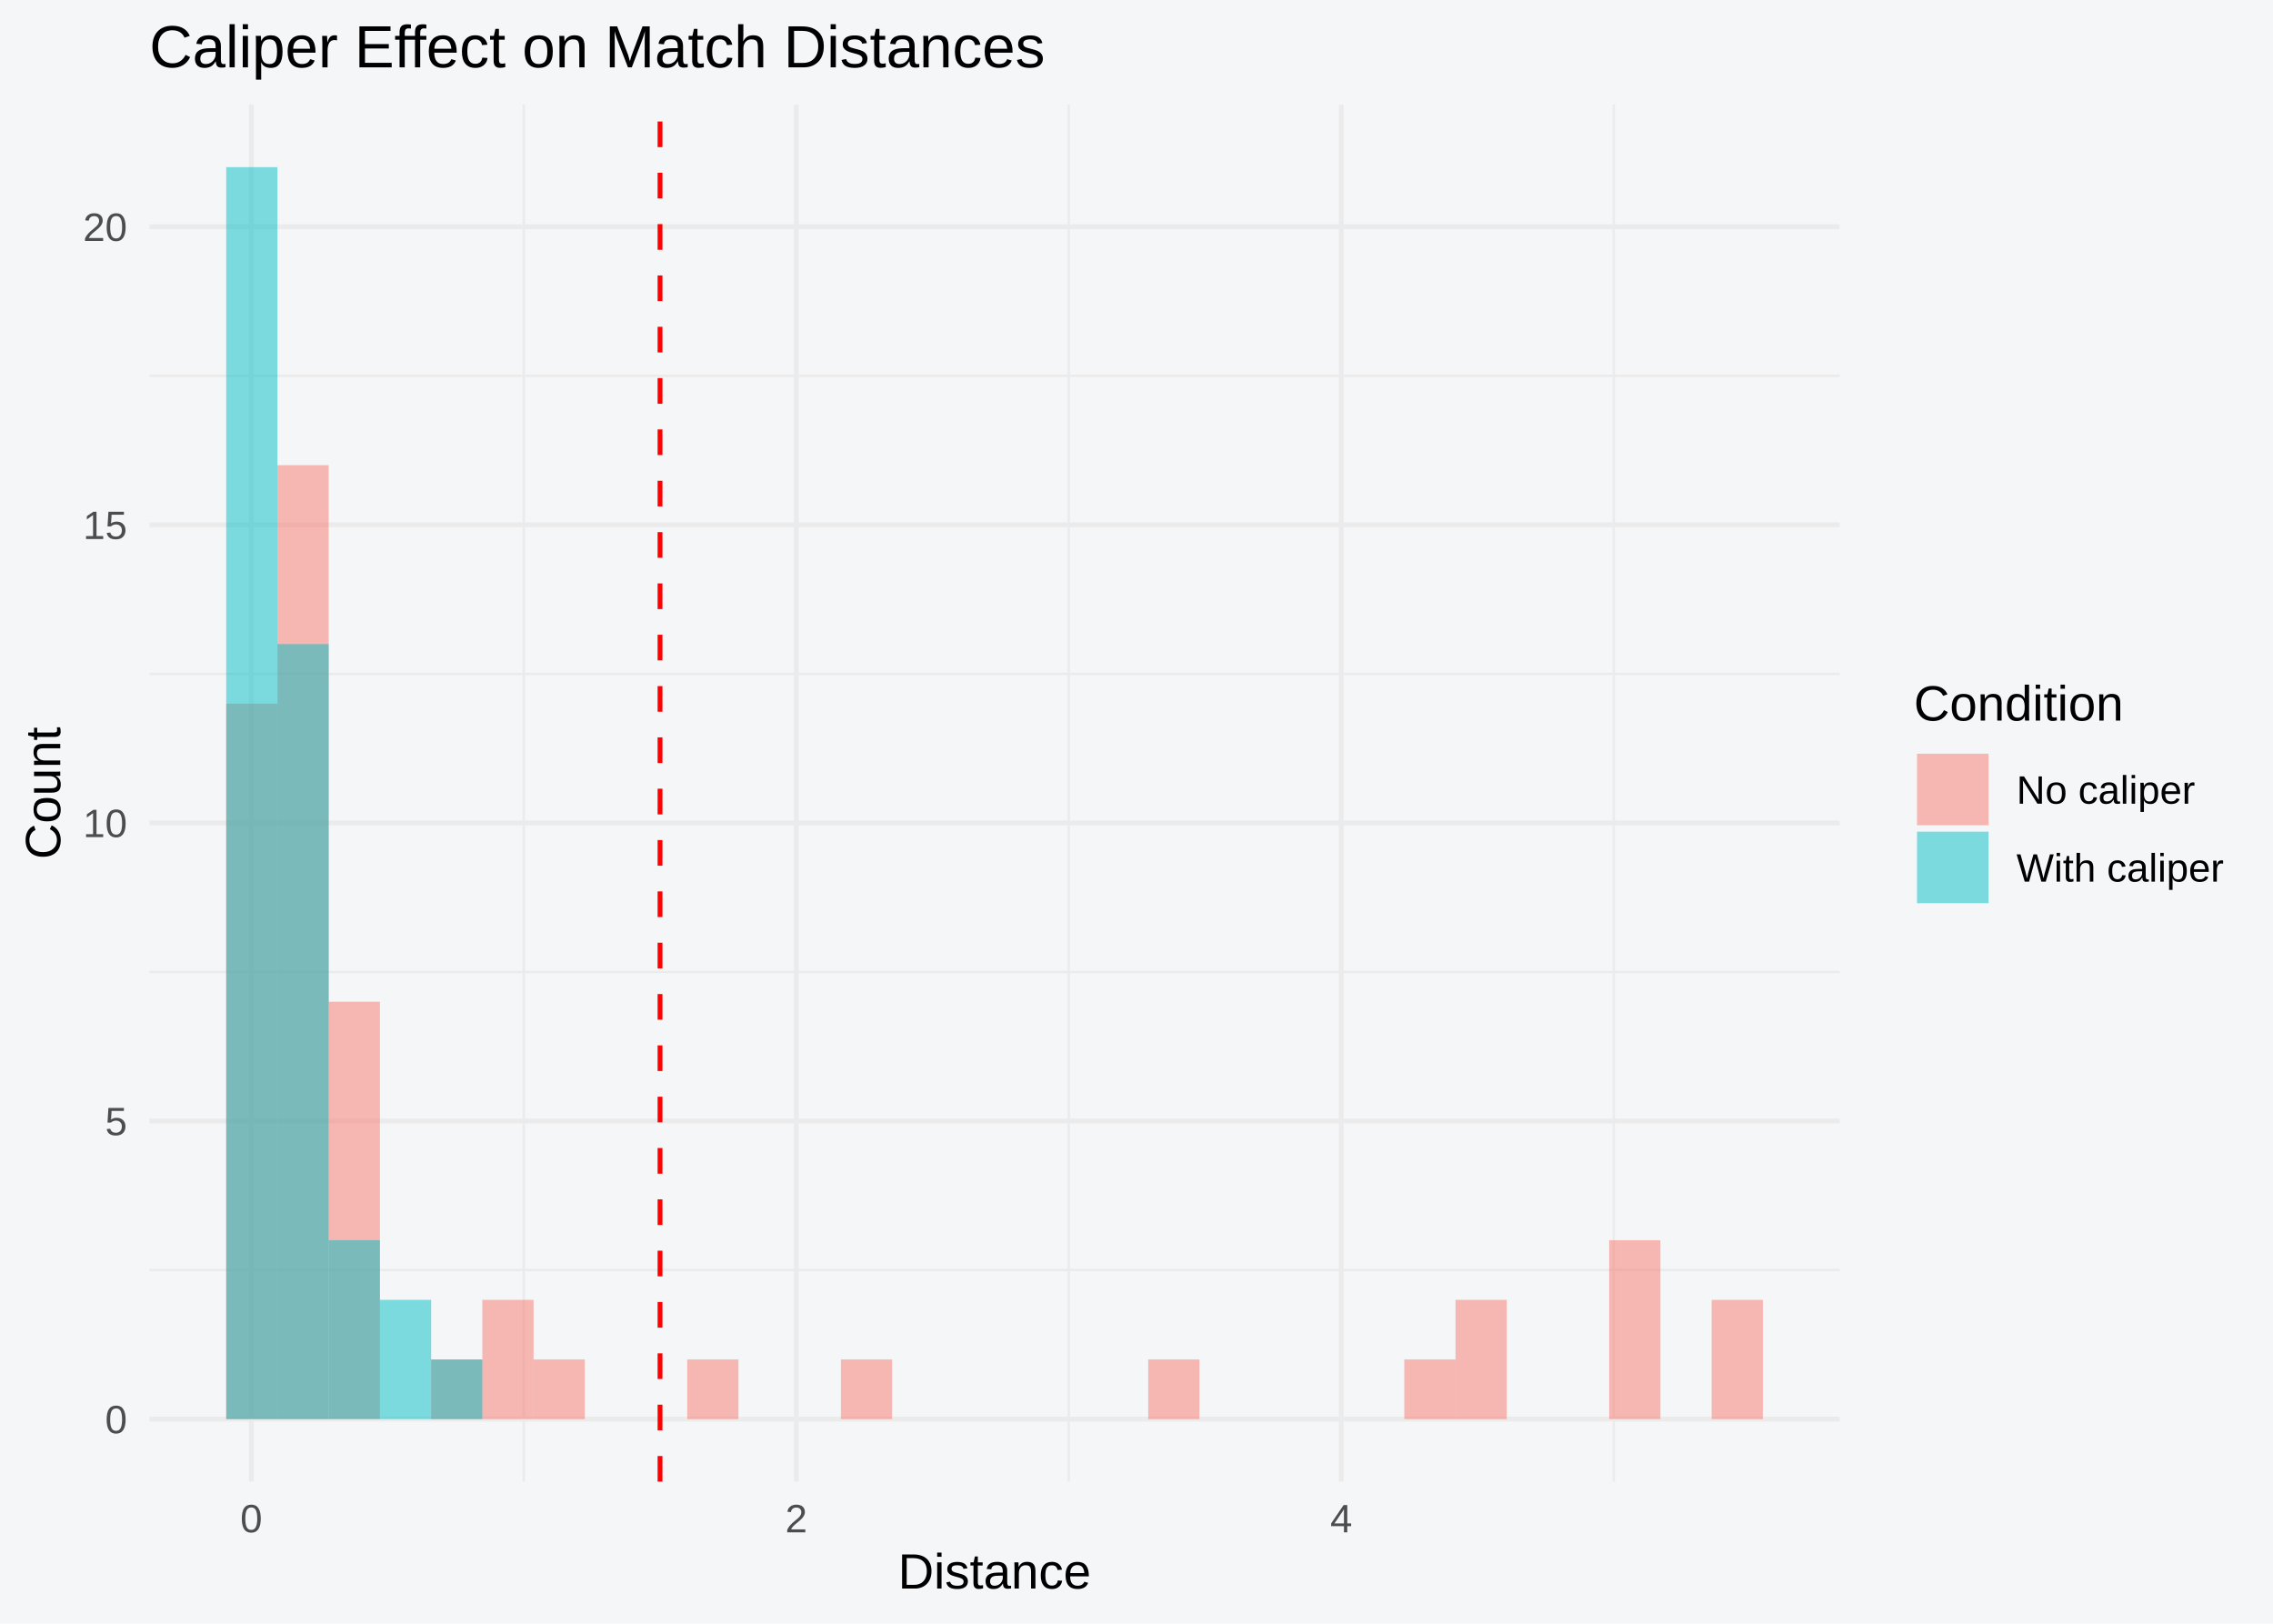
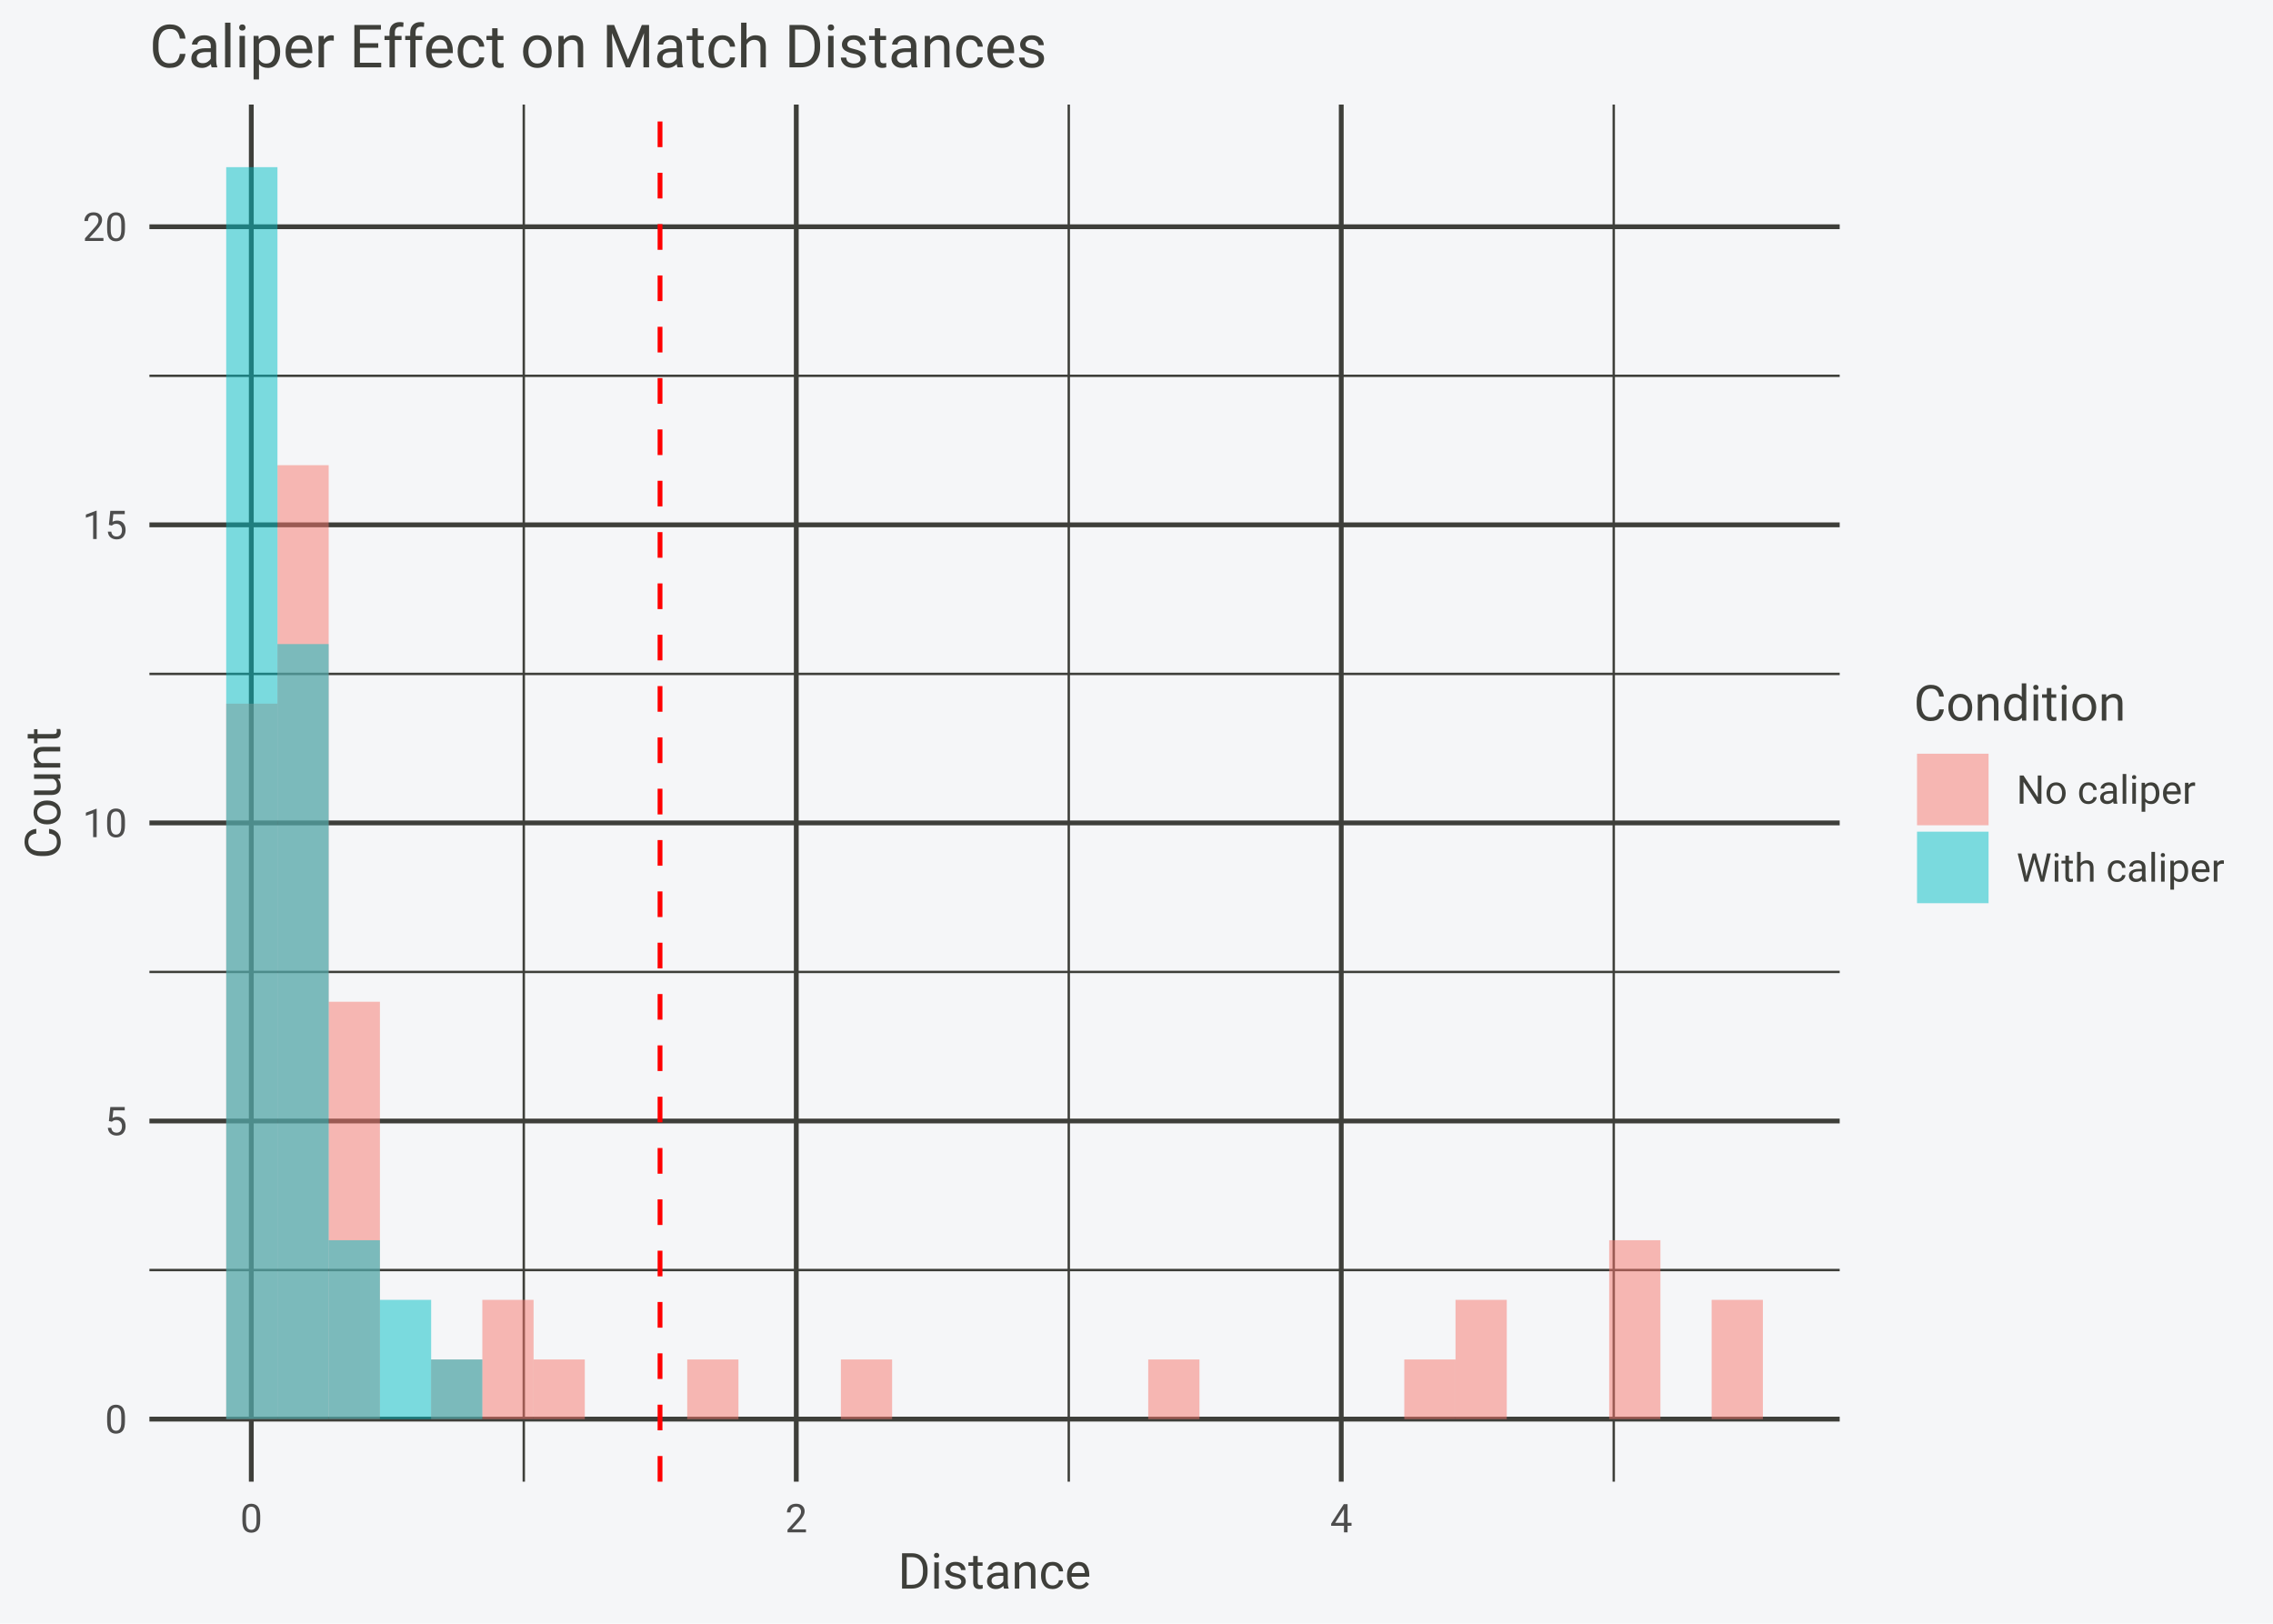
<svg xmlns="http://www.w3.org/2000/svg" width="504.00pt" height="360.00pt" viewBox="0 0 504.00 360.00">
  <g class="svglite">
    <defs>
      <style type="text/css">
-     .svglite line, .svglite polyline, .svglite polygon, .svglite path, .svglite rect, .svglite circle {
+     /* theme-aware-processed */
+     .svglite line, .svglite polyline, .svglite polygon, .svglite path, .svglite circle {
      fill: none;
-       stroke: #000000;
+       stroke: #3E3F3A;
+       stroke-linecap: round;
+       stroke-linejoin: round;
+       stroke-miterlimit: 10.00;
+     }
+     .svglite &gt; g &gt; rect {
+       fill: none;
+       stroke: #3E3F3A;
      stroke-linecap: round;
      stroke-linejoin: round;
      stroke-miterlimit: 10.00;
    }
    .svglite text {
      white-space: pre;
+       fill: #3E3F3A;
    }
    .svglite g.glyphgroup path {
      fill: inherit;
      stroke: none;
    }
  </style>
    </defs>
    <rect width="100%" height="100%" style="stroke: none; fill: #F5F6F8;" />
    <defs>
      <clipPath id="cpMC4wMHw1MDQuMDB8MC4wMHwzNjAuMDA=">
        <rect x="0.00" y="0.00" width="504.00" height="360.00" />
      </clipPath>
    </defs>
    <g clip-path="url(#cpMC4wMHw1MDQuMDB8MC4wMHwzNjAuMDA=)">
-       <rect x="0.00" y="0.00" width="504.00" height="360.00" style="stroke-width: 1.07; stroke: none;" />
-     </g>
+       <rect x="0.00" y="0.00" width="504.00" height="360.00" style="stroke-width: 1.07; stroke: none;" /> fill: #F5F6F8;' /&gt;
+ </g>
    <defs>
      <clipPath id="cpMzMuMTN8NDA3LjkyfDIzLjE4fDMyOC41MA==">
        <rect x="33.13" y="23.18" width="374.79" height="305.33" />
      </clipPath>
    </defs>
    <g clip-path="url(#cpMzMuMTN8NDA3LjkyfDIzLjE4fDMyOC41MA==)">
-       <rect x="33.13" y="23.18" width="374.79" height="305.33" style="stroke-width: 1.07; stroke: none;" />
-       <polyline points="33.13,281.58 407.92,281.58 " style="stroke-width: 0.53; stroke: #EBEBEB; stroke-linecap: butt;" />
-       <polyline points="33.13,215.49 407.92,215.49 " style="stroke-width: 0.53; stroke: #EBEBEB; stroke-linecap: butt;" />
-       <polyline points="33.13,149.41 407.92,149.41 " style="stroke-width: 0.53; stroke: #EBEBEB; stroke-linecap: butt;" />
-       <polyline points="33.13,83.32 407.92,83.32 " style="stroke-width: 0.53; stroke: #EBEBEB; stroke-linecap: butt;" />
-       <polyline points="116.14,328.50 116.14,23.18 " style="stroke-width: 0.53; stroke: #EBEBEB; stroke-linecap: butt;" />
-       <polyline points="236.98,328.50 236.98,23.18 " style="stroke-width: 0.53; stroke: #EBEBEB; stroke-linecap: butt;" />
-       <polyline points="357.82,328.50 357.82,23.18 " style="stroke-width: 0.53; stroke: #EBEBEB; stroke-linecap: butt;" />
-       <polyline points="33.13,314.63 407.92,314.63 " style="stroke-width: 1.07; stroke: #EBEBEB; stroke-linecap: butt;" />
-       <polyline points="33.13,248.54 407.92,248.54 " style="stroke-width: 1.07; stroke: #EBEBEB; stroke-linecap: butt;" />
-       <polyline points="33.13,182.45 407.92,182.45 " style="stroke-width: 1.07; stroke: #EBEBEB; stroke-linecap: butt;" />
-       <polyline points="33.13,116.36 407.92,116.36 " style="stroke-width: 1.07; stroke: #EBEBEB; stroke-linecap: butt;" />
-       <polyline points="33.13,50.27 407.92,50.27 " style="stroke-width: 1.07; stroke: #EBEBEB; stroke-linecap: butt;" />
-       <polyline points="55.72,328.50 55.72,23.18 " style="stroke-width: 1.07; stroke: #EBEBEB; stroke-linecap: butt;" />
-       <polyline points="176.56,328.50 176.56,23.18 " style="stroke-width: 1.07; stroke: #EBEBEB; stroke-linecap: butt;" />
-       <polyline points="297.40,328.50 297.40,23.18 " style="stroke-width: 1.07; stroke: #EBEBEB; stroke-linecap: butt;" />
+       <rect x="33.13" y="23.18" width="374.79" height="305.33" style="stroke-width: 1.07; stroke: none;" /> fill: #F5F6F8;' /&gt;
+ <polyline points="33.13,281.58 407.92,281.58 " style="stroke-width: 0.53; stroke: #3E3F3A; stroke-linecap: butt;" />
+       <polyline points="33.13,215.49 407.92,215.49 " style="stroke-width: 0.53; stroke: #3E3F3A; stroke-linecap: butt;" />
+       <polyline points="33.13,149.41 407.92,149.41 " style="stroke-width: 0.53; stroke: #3E3F3A; stroke-linecap: butt;" />
+       <polyline points="33.13,83.32 407.92,83.32 " style="stroke-width: 0.53; stroke: #3E3F3A; stroke-linecap: butt;" />
+       <polyline points="116.14,328.50 116.14,23.18 " style="stroke-width: 0.53; stroke: #3E3F3A; stroke-linecap: butt;" />
+       <polyline points="236.98,328.50 236.98,23.18 " style="stroke-width: 0.53; stroke: #3E3F3A; stroke-linecap: butt;" />
+       <polyline points="357.82,328.50 357.82,23.18 " style="stroke-width: 0.53; stroke: #3E3F3A; stroke-linecap: butt;" />
+       <polyline points="33.13,314.63 407.92,314.63 " style="stroke-width: 1.07; stroke: #3E3F3A; stroke-linecap: butt;" />
+       <polyline points="33.13,248.54 407.92,248.54 " style="stroke-width: 1.07; stroke: #3E3F3A; stroke-linecap: butt;" />
+       <polyline points="33.13,182.45 407.92,182.45 " style="stroke-width: 1.07; stroke: #3E3F3A; stroke-linecap: butt;" />
+       <polyline points="33.13,116.36 407.92,116.36 " style="stroke-width: 1.07; stroke: #3E3F3A; stroke-linecap: butt;" />
+       <polyline points="33.13,50.27 407.92,50.27 " style="stroke-width: 1.07; stroke: #3E3F3A; stroke-linecap: butt;" />
+       <polyline points="55.72,328.50 55.72,23.18 " style="stroke-width: 1.07; stroke: #3E3F3A; stroke-linecap: butt;" />
+       <polyline points="176.56,328.50 176.56,23.18 " style="stroke-width: 1.07; stroke: #3E3F3A; stroke-linecap: butt;" />
+       <polyline points="297.40,328.50 297.40,23.18 " style="stroke-width: 1.07; stroke: #3E3F3A; stroke-linecap: butt;" />
      <rect x="50.16" y="156.01" width="11.36" height="158.61" style="stroke-width: 1.07; stroke: none; stroke-linecap: butt; stroke-linejoin: miter; fill: #F8766D; fill-opacity: 0.50;" />
      <rect x="61.52" y="103.14" width="11.36" height="211.48" style="stroke-width: 1.07; stroke: none; stroke-linecap: butt; stroke-linejoin: miter; fill: #F8766D; fill-opacity: 0.50;" />
      <rect x="72.88" y="222.10" width="11.36" height="92.52" style="stroke-width: 1.07; stroke: none; stroke-linecap: butt; stroke-linejoin: miter; fill: #F8766D; fill-opacity: 0.50;" />
      <rect x="84.24" y="314.63" width="11.36" height="0.00" style="stroke-width: 1.07; stroke: none; stroke-linecap: butt; stroke-linejoin: miter; fill: #F8766D; fill-opacity: 0.50;" />
      <rect x="95.59" y="301.41" width="11.36" height="13.22" style="stroke-width: 1.07; stroke: none; stroke-linecap: butt; stroke-linejoin: miter; fill: #F8766D; fill-opacity: 0.50;" />
      <rect x="106.95" y="288.19" width="11.36" height="26.44" style="stroke-width: 1.07; stroke: none; stroke-linecap: butt; stroke-linejoin: miter; fill: #F8766D; fill-opacity: 0.50;" />
      <rect x="118.31" y="301.41" width="11.36" height="13.22" style="stroke-width: 1.07; stroke: none; stroke-linecap: butt; stroke-linejoin: miter; fill: #F8766D; fill-opacity: 0.50;" />
      <rect x="129.67" y="314.63" width="11.36" height="0.00" style="stroke-width: 1.07; stroke: none; stroke-linecap: butt; stroke-linejoin: miter; fill: #F8766D; fill-opacity: 0.50;" />
      <rect x="141.02" y="314.63" width="11.36" height="0.00" style="stroke-width: 1.07; stroke: none; stroke-linecap: butt; stroke-linejoin: miter; fill: #F8766D; fill-opacity: 0.50;" />
      <rect x="152.38" y="301.41" width="11.36" height="13.22" style="stroke-width: 1.07; stroke: none; stroke-linecap: butt; stroke-linejoin: miter; fill: #F8766D; fill-opacity: 0.50;" />
      <rect x="163.74" y="314.63" width="11.36" height="0.00" style="stroke-width: 1.07; stroke: none; stroke-linecap: butt; stroke-linejoin: miter; fill: #F8766D; fill-opacity: 0.50;" />
      <rect x="175.09" y="314.63" width="11.36" height="0.00" style="stroke-width: 1.07; stroke: none; stroke-linecap: butt; stroke-linejoin: miter; fill: #F8766D; fill-opacity: 0.50;" />
      <rect x="186.45" y="301.41" width="11.36" height="13.22" style="stroke-width: 1.07; stroke: none; stroke-linecap: butt; stroke-linejoin: miter; fill: #F8766D; fill-opacity: 0.50;" />
      <rect x="197.81" y="314.63" width="11.36" height="0.00" style="stroke-width: 1.07; stroke: none; stroke-linecap: butt; stroke-linejoin: miter; fill: #F8766D; fill-opacity: 0.50;" />
      <rect x="209.17" y="314.63" width="11.36" height="0.00" style="stroke-width: 1.07; stroke: none; stroke-linecap: butt; stroke-linejoin: miter; fill: #F8766D; fill-opacity: 0.50;" />
      <rect x="220.52" y="314.63" width="11.36" height="0.00" style="stroke-width: 1.07; stroke: none; stroke-linecap: butt; stroke-linejoin: miter; fill: #F8766D; fill-opacity: 0.50;" />
      <rect x="231.88" y="314.63" width="11.36" height="0.00" style="stroke-width: 1.07; stroke: none; stroke-linecap: butt; stroke-linejoin: miter; fill: #F8766D; fill-opacity: 0.50;" />
      <rect x="243.24" y="314.63" width="11.36" height="0.00" style="stroke-width: 1.07; stroke: none; stroke-linecap: butt; stroke-linejoin: miter; fill: #F8766D; fill-opacity: 0.50;" />
      <rect x="254.60" y="301.41" width="11.36" height="13.22" style="stroke-width: 1.07; stroke: none; stroke-linecap: butt; stroke-linejoin: miter; fill: #F8766D; fill-opacity: 0.50;" />
      <rect x="265.95" y="314.63" width="11.36" height="0.00" style="stroke-width: 1.07; stroke: none; stroke-linecap: butt; stroke-linejoin: miter; fill: #F8766D; fill-opacity: 0.50;" />
      <rect x="277.31" y="314.63" width="11.36" height="0.00" style="stroke-width: 1.07; stroke: none; stroke-linecap: butt; stroke-linejoin: miter; fill: #F8766D; fill-opacity: 0.50;" />
      <rect x="288.67" y="314.63" width="11.36" height="0.00" style="stroke-width: 1.07; stroke: none; stroke-linecap: butt; stroke-linejoin: miter; fill: #F8766D; fill-opacity: 0.50;" />
      <rect x="300.03" y="314.63" width="11.36" height="0.00" style="stroke-width: 1.07; stroke: none; stroke-linecap: butt; stroke-linejoin: miter; fill: #F8766D; fill-opacity: 0.50;" />
      <rect x="311.38" y="301.41" width="11.36" height="13.22" style="stroke-width: 1.07; stroke: none; stroke-linecap: butt; stroke-linejoin: miter; fill: #F8766D; fill-opacity: 0.50;" />
      <rect x="322.74" y="288.19" width="11.36" height="26.44" style="stroke-width: 1.07; stroke: none; stroke-linecap: butt; stroke-linejoin: miter; fill: #F8766D; fill-opacity: 0.50;" />
      <rect x="334.10" y="314.63" width="11.36" height="0.00" style="stroke-width: 1.07; stroke: none; stroke-linecap: butt; stroke-linejoin: miter; fill: #F8766D; fill-opacity: 0.50;" />
      <rect x="345.46" y="314.63" width="11.36" height="0.00" style="stroke-width: 1.07; stroke: none; stroke-linecap: butt; stroke-linejoin: miter; fill: #F8766D; fill-opacity: 0.50;" />
      <rect x="356.81" y="274.97" width="11.36" height="39.65" style="stroke-width: 1.07; stroke: none; stroke-linecap: butt; stroke-linejoin: miter; fill: #F8766D; fill-opacity: 0.50;" />
      <rect x="368.17" y="314.63" width="11.36" height="0.00" style="stroke-width: 1.07; stroke: none; stroke-linecap: butt; stroke-linejoin: miter; fill: #F8766D; fill-opacity: 0.50;" />
      <rect x="379.53" y="288.19" width="11.36" height="26.44" style="stroke-width: 1.07; stroke: none; stroke-linecap: butt; stroke-linejoin: miter; fill: #F8766D; fill-opacity: 0.50;" />
      <rect x="50.16" y="37.06" width="11.36" height="277.57" style="stroke-width: 1.07; stroke: none; stroke-linecap: butt; stroke-linejoin: miter; fill: #00BFC4; fill-opacity: 0.50;" />
      <rect x="61.52" y="142.80" width="11.36" height="171.83" style="stroke-width: 1.07; stroke: none; stroke-linecap: butt; stroke-linejoin: miter; fill: #00BFC4; fill-opacity: 0.50;" />
      <rect x="72.88" y="274.97" width="11.36" height="39.65" style="stroke-width: 1.07; stroke: none; stroke-linecap: butt; stroke-linejoin: miter; fill: #00BFC4; fill-opacity: 0.50;" />
      <rect x="84.24" y="288.19" width="11.36" height="26.44" style="stroke-width: 1.07; stroke: none; stroke-linecap: butt; stroke-linejoin: miter; fill: #00BFC4; fill-opacity: 0.50;" />
      <rect x="95.59" y="301.41" width="11.36" height="13.22" style="stroke-width: 1.07; stroke: none; stroke-linecap: butt; stroke-linejoin: miter; fill: #00BFC4; fill-opacity: 0.50;" />
      <rect x="106.95" y="314.63" width="11.36" height="0.00" style="stroke-width: 1.07; stroke: none; stroke-linecap: butt; stroke-linejoin: miter; fill: #00BFC4; fill-opacity: 0.50;" />
      <rect x="118.31" y="314.63" width="11.36" height="0.00" style="stroke-width: 1.07; stroke: none; stroke-linecap: butt; stroke-linejoin: miter; fill: #00BFC4; fill-opacity: 0.50;" />
      <rect x="129.67" y="314.63" width="11.36" height="0.00" style="stroke-width: 1.07; stroke: none; stroke-linecap: butt; stroke-linejoin: miter; fill: #00BFC4; fill-opacity: 0.50;" />
      <rect x="141.02" y="314.63" width="11.36" height="0.00" style="stroke-width: 1.07; stroke: none; stroke-linecap: butt; stroke-linejoin: miter; fill: #00BFC4; fill-opacity: 0.50;" />
      <rect x="152.38" y="314.63" width="11.36" height="0.00" style="stroke-width: 1.07; stroke: none; stroke-linecap: butt; stroke-linejoin: miter; fill: #00BFC4; fill-opacity: 0.50;" />
      <rect x="163.74" y="314.63" width="11.36" height="0.00" style="stroke-width: 1.07; stroke: none; stroke-linecap: butt; stroke-linejoin: miter; fill: #00BFC4; fill-opacity: 0.50;" />
      <rect x="175.09" y="314.63" width="11.36" height="0.00" style="stroke-width: 1.07; stroke: none; stroke-linecap: butt; stroke-linejoin: miter; fill: #00BFC4; fill-opacity: 0.50;" />
      <rect x="186.45" y="314.63" width="11.36" height="0.00" style="stroke-width: 1.07; stroke: none; stroke-linecap: butt; stroke-linejoin: miter; fill: #00BFC4; fill-opacity: 0.50;" />
      <rect x="197.81" y="314.63" width="11.36" height="0.00" style="stroke-width: 1.07; stroke: none; stroke-linecap: butt; stroke-linejoin: miter; fill: #00BFC4; fill-opacity: 0.50;" />
      <rect x="209.17" y="314.63" width="11.36" height="0.00" style="stroke-width: 1.07; stroke: none; stroke-linecap: butt; stroke-linejoin: miter; fill: #00BFC4; fill-opacity: 0.50;" />
      <rect x="220.52" y="314.63" width="11.36" height="0.00" style="stroke-width: 1.07; stroke: none; stroke-linecap: butt; stroke-linejoin: miter; fill: #00BFC4; fill-opacity: 0.50;" />
      <rect x="231.88" y="314.63" width="11.36" height="0.00" style="stroke-width: 1.07; stroke: none; stroke-linecap: butt; stroke-linejoin: miter; fill: #00BFC4; fill-opacity: 0.50;" />
      <rect x="243.24" y="314.63" width="11.36" height="0.00" style="stroke-width: 1.07; stroke: none; stroke-linecap: butt; stroke-linejoin: miter; fill: #00BFC4; fill-opacity: 0.50;" />
      <rect x="254.60" y="314.63" width="11.36" height="0.00" style="stroke-width: 1.07; stroke: none; stroke-linecap: butt; stroke-linejoin: miter; fill: #00BFC4; fill-opacity: 0.50;" />
      <rect x="265.95" y="314.63" width="11.36" height="0.00" style="stroke-width: 1.07; stroke: none; stroke-linecap: butt; stroke-linejoin: miter; fill: #00BFC4; fill-opacity: 0.50;" />
      <rect x="277.31" y="314.63" width="11.36" height="0.00" style="stroke-width: 1.07; stroke: none; stroke-linecap: butt; stroke-linejoin: miter; fill: #00BFC4; fill-opacity: 0.50;" />
      <rect x="288.67" y="314.63" width="11.36" height="0.00" style="stroke-width: 1.07; stroke: none; stroke-linecap: butt; stroke-linejoin: miter; fill: #00BFC4; fill-opacity: 0.50;" />
      <rect x="300.03" y="314.63" width="11.36" height="0.00" style="stroke-width: 1.07; stroke: none; stroke-linecap: butt; stroke-linejoin: miter; fill: #00BFC4; fill-opacity: 0.50;" />
      <rect x="311.38" y="314.63" width="11.36" height="0.00" style="stroke-width: 1.07; stroke: none; stroke-linecap: butt; stroke-linejoin: miter; fill: #00BFC4; fill-opacity: 0.50;" />
      <rect x="322.74" y="314.63" width="11.36" height="0.00" style="stroke-width: 1.07; stroke: none; stroke-linecap: butt; stroke-linejoin: miter; fill: #00BFC4; fill-opacity: 0.50;" />
      <rect x="334.10" y="314.63" width="11.36" height="0.00" style="stroke-width: 1.07; stroke: none; stroke-linecap: butt; stroke-linejoin: miter; fill: #00BFC4; fill-opacity: 0.50;" />
      <rect x="345.46" y="314.63" width="11.36" height="0.00" style="stroke-width: 1.07; stroke: none; stroke-linecap: butt; stroke-linejoin: miter; fill: #00BFC4; fill-opacity: 0.50;" />
      <rect x="356.81" y="314.63" width="11.36" height="0.00" style="stroke-width: 1.07; stroke: none; stroke-linecap: butt; stroke-linejoin: miter; fill: #00BFC4; fill-opacity: 0.50;" />
      <rect x="368.17" y="314.63" width="11.36" height="0.00" style="stroke-width: 1.07; stroke: none; stroke-linecap: butt; stroke-linejoin: miter; fill: #00BFC4; fill-opacity: 0.50;" />
      <rect x="379.53" y="314.63" width="11.36" height="0.00" style="stroke-width: 1.07; stroke: none; stroke-linecap: butt; stroke-linejoin: miter; fill: #00BFC4; fill-opacity: 0.50;" />
      <line x1="146.35" y1="328.50" x2="146.35" y2="23.18" style="stroke-width: 1.07; stroke: #FF0000; stroke-dasharray: 5.69,5.69; stroke-linecap: butt;" />
    </g>
    <g clip-path="url(#cpMC4wMHw1MDQuMDB8MC4wMHwzNjAuMDA=)">
-       <text x="28.20" y="317.78" text-anchor="end" style="font-size: 8.80px;fill: #4D4D4D; font-family: &quot;Arial&quot;;" textLength="4.89px" lengthAdjust="spacingAndGlyphs">0</text>
-       <text x="28.20" y="251.69" text-anchor="end" style="font-size: 8.80px;fill: #4D4D4D; font-family: &quot;Arial&quot;;" textLength="4.89px" lengthAdjust="spacingAndGlyphs">5</text>
-       <text x="28.20" y="185.60" text-anchor="end" style="font-size: 8.80px;fill: #4D4D4D; font-family: &quot;Arial&quot;;" textLength="9.78px" lengthAdjust="spacingAndGlyphs">10</text>
-       <text x="28.20" y="119.51" text-anchor="end" style="font-size: 8.80px;fill: #4D4D4D; font-family: &quot;Arial&quot;;" textLength="9.78px" lengthAdjust="spacingAndGlyphs">15</text>
-       <text x="28.20" y="53.42" text-anchor="end" style="font-size: 8.80px;fill: #4D4D4D; font-family: &quot;Arial&quot;;" textLength="9.78px" lengthAdjust="spacingAndGlyphs">20</text>
-       <text x="55.72" y="339.74" text-anchor="middle" style="font-size: 8.80px;fill: #4D4D4D; font-family: &quot;Arial&quot;;" textLength="4.89px" lengthAdjust="spacingAndGlyphs">0</text>
-       <text x="176.56" y="339.74" text-anchor="middle" style="font-size: 8.80px;fill: #4D4D4D; font-family: &quot;Arial&quot;;" textLength="4.89px" lengthAdjust="spacingAndGlyphs">2</text>
-       <text x="297.40" y="339.74" text-anchor="middle" style="font-size: 8.80px;fill: #4D4D4D; font-family: &quot;Arial&quot;;" textLength="4.89px" lengthAdjust="spacingAndGlyphs">4</text>
-       <text x="220.52" y="352.20" text-anchor="middle" style="font-size: 11.00px; font-family: &quot;Arial&quot;;" textLength="42.81px" lengthAdjust="spacingAndGlyphs">Distance</text>
-       <text transform="translate(13.36,175.84) rotate(-90)" text-anchor="middle" style="font-size: 11.00px; font-family: &quot;Arial&quot;;" textLength="29.38px" lengthAdjust="spacingAndGlyphs">Count</text>
-       <rect x="418.88" y="145.24" width="79.64" height="61.19" style="stroke-width: 1.07; stroke: none;" />
-       <text x="424.36" y="159.76" style="font-size: 11.00px; font-family: &quot;Arial&quot;;" textLength="46.50px" lengthAdjust="spacingAndGlyphs">Condition</text>
+       <text x="28.20" y="317.78" text-anchor="end" style="font-size: 8.80px;fill: #4D4D4D; font-family: &quot;Roboto&quot;, -apple-system, BlinkMacSystemFont, &quot;Segoe UI&quot;, system-ui, sans-serif;" textLength="4.89px" lengthAdjust="spacingAndGlyphs">0</text>
+       <text x="28.20" y="251.69" text-anchor="end" style="font-size: 8.80px;fill: #4D4D4D; font-family: &quot;Roboto&quot;, -apple-system, BlinkMacSystemFont, &quot;Segoe UI&quot;, system-ui, sans-serif;" textLength="4.89px" lengthAdjust="spacingAndGlyphs">5</text>
+       <text x="28.20" y="185.60" text-anchor="end" style="font-size: 8.80px;fill: #4D4D4D; font-family: &quot;Roboto&quot;, -apple-system, BlinkMacSystemFont, &quot;Segoe UI&quot;, system-ui, sans-serif;" textLength="9.78px" lengthAdjust="spacingAndGlyphs">10</text>
+       <text x="28.20" y="119.51" text-anchor="end" style="font-size: 8.80px;fill: #4D4D4D; font-family: &quot;Roboto&quot;, -apple-system, BlinkMacSystemFont, &quot;Segoe UI&quot;, system-ui, sans-serif;" textLength="9.78px" lengthAdjust="spacingAndGlyphs">15</text>
+       <text x="28.20" y="53.42" text-anchor="end" style="font-size: 8.80px;fill: #4D4D4D; font-family: &quot;Roboto&quot;, -apple-system, BlinkMacSystemFont, &quot;Segoe UI&quot;, system-ui, sans-serif;" textLength="9.78px" lengthAdjust="spacingAndGlyphs">20</text>
+       <text x="55.72" y="339.74" text-anchor="middle" style="font-size: 8.80px;fill: #4D4D4D; font-family: &quot;Roboto&quot;, -apple-system, BlinkMacSystemFont, &quot;Segoe UI&quot;, system-ui, sans-serif;" textLength="4.89px" lengthAdjust="spacingAndGlyphs">0</text>
+       <text x="176.56" y="339.74" text-anchor="middle" style="font-size: 8.80px;fill: #4D4D4D; font-family: &quot;Roboto&quot;, -apple-system, BlinkMacSystemFont, &quot;Segoe UI&quot;, system-ui, sans-serif;" textLength="4.89px" lengthAdjust="spacingAndGlyphs">2</text>
+       <text x="297.40" y="339.74" text-anchor="middle" style="font-size: 8.80px;fill: #4D4D4D; font-family: &quot;Roboto&quot;, -apple-system, BlinkMacSystemFont, &quot;Segoe UI&quot;, system-ui, sans-serif;" textLength="4.89px" lengthAdjust="spacingAndGlyphs">4</text>
+       <text x="220.52" y="352.20" text-anchor="middle" style="font-size: 11.00px; font-family: &quot;Roboto&quot;, -apple-system, BlinkMacSystemFont, &quot;Segoe UI&quot;, system-ui, sans-serif;" textLength="42.81px" lengthAdjust="spacingAndGlyphs">Distance</text>
+       <text transform="translate(13.36,175.84) rotate(-90)" text-anchor="middle" style="font-size: 11.00px; font-family: &quot;Roboto&quot;, -apple-system, BlinkMacSystemFont, &quot;Segoe UI&quot;, system-ui, sans-serif;" textLength="29.38px" lengthAdjust="spacingAndGlyphs">Count</text>
+       <rect x="418.88" y="145.24" width="79.64" height="61.19" style="stroke-width: 1.07; stroke: none;" /> fill: #F5F6F8;' /&gt;
+ <text x="424.36" y="159.76" style="font-size: 11.00px; font-family: &quot;Roboto&quot;, -apple-system, BlinkMacSystemFont, &quot;Segoe UI&quot;, system-ui, sans-serif;" textLength="46.50px" lengthAdjust="spacingAndGlyphs">Condition</text>
      <rect x="425.07" y="167.11" width="15.86" height="15.86" style="stroke-width: 1.07; stroke: none; stroke-linecap: butt; stroke-linejoin: miter; fill: #F8766D; fill-opacity: 0.50;" />
      <rect x="425.07" y="184.39" width="15.86" height="15.86" style="stroke-width: 1.07; stroke: none; stroke-linecap: butt; stroke-linejoin: miter; fill: #00BFC4; fill-opacity: 0.50;" />
-       <text x="447.12" y="178.19" style="font-size: 8.80px; font-family: &quot;Arial&quot;;" textLength="39.59px" lengthAdjust="spacingAndGlyphs">No caliper</text>
-       <text x="447.12" y="195.47" style="font-size: 8.80px; font-family: &quot;Arial&quot;;" textLength="45.92px" lengthAdjust="spacingAndGlyphs">With caliper</text>
-       <text x="33.13" y="14.93" style="font-size: 13.20px; font-family: &quot;Arial&quot;;" textLength="198.30px" lengthAdjust="spacingAndGlyphs">Caliper Effect on Match Distances</text>
+       <text x="447.12" y="178.19" style="font-size: 8.80px; font-family: &quot;Roboto&quot;, -apple-system, BlinkMacSystemFont, &quot;Segoe UI&quot;, system-ui, sans-serif;" textLength="39.59px" lengthAdjust="spacingAndGlyphs">No caliper</text>
+       <text x="447.12" y="195.47" style="font-size: 8.80px; font-family: &quot;Roboto&quot;, -apple-system, BlinkMacSystemFont, &quot;Segoe UI&quot;, system-ui, sans-serif;" textLength="45.92px" lengthAdjust="spacingAndGlyphs">With caliper</text>
+       <text x="33.13" y="14.93" style="font-size: 13.20px; font-family: &quot;Roboto&quot;, -apple-system, BlinkMacSystemFont, &quot;Segoe UI&quot;, system-ui, sans-serif;" textLength="198.30px" lengthAdjust="spacingAndGlyphs">Caliper Effect on Match Distances</text>
    </g>
  </g>
</svg>
